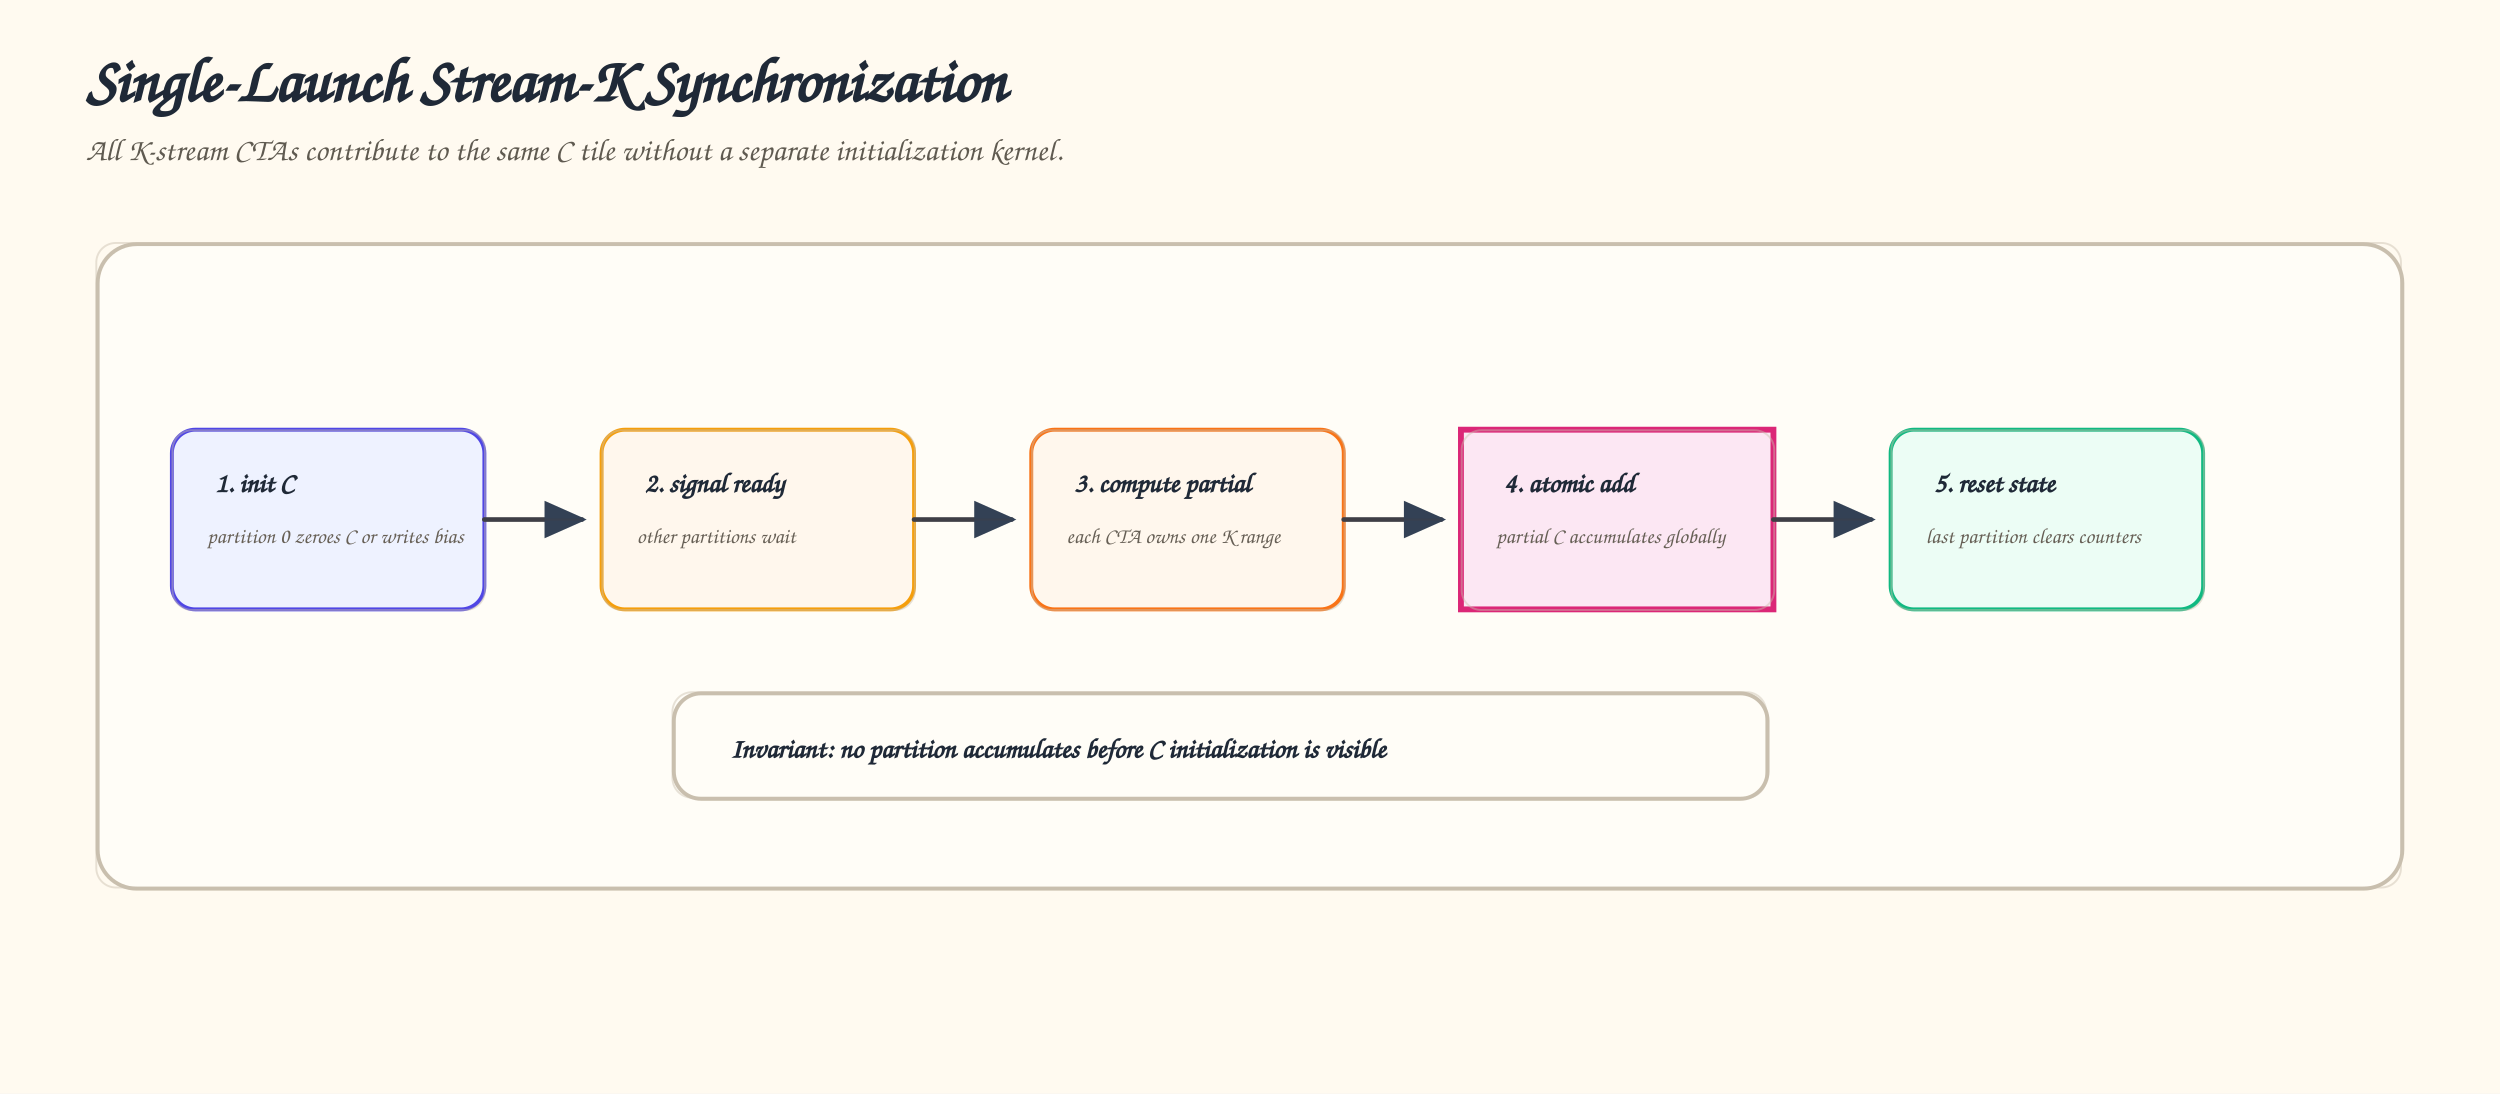
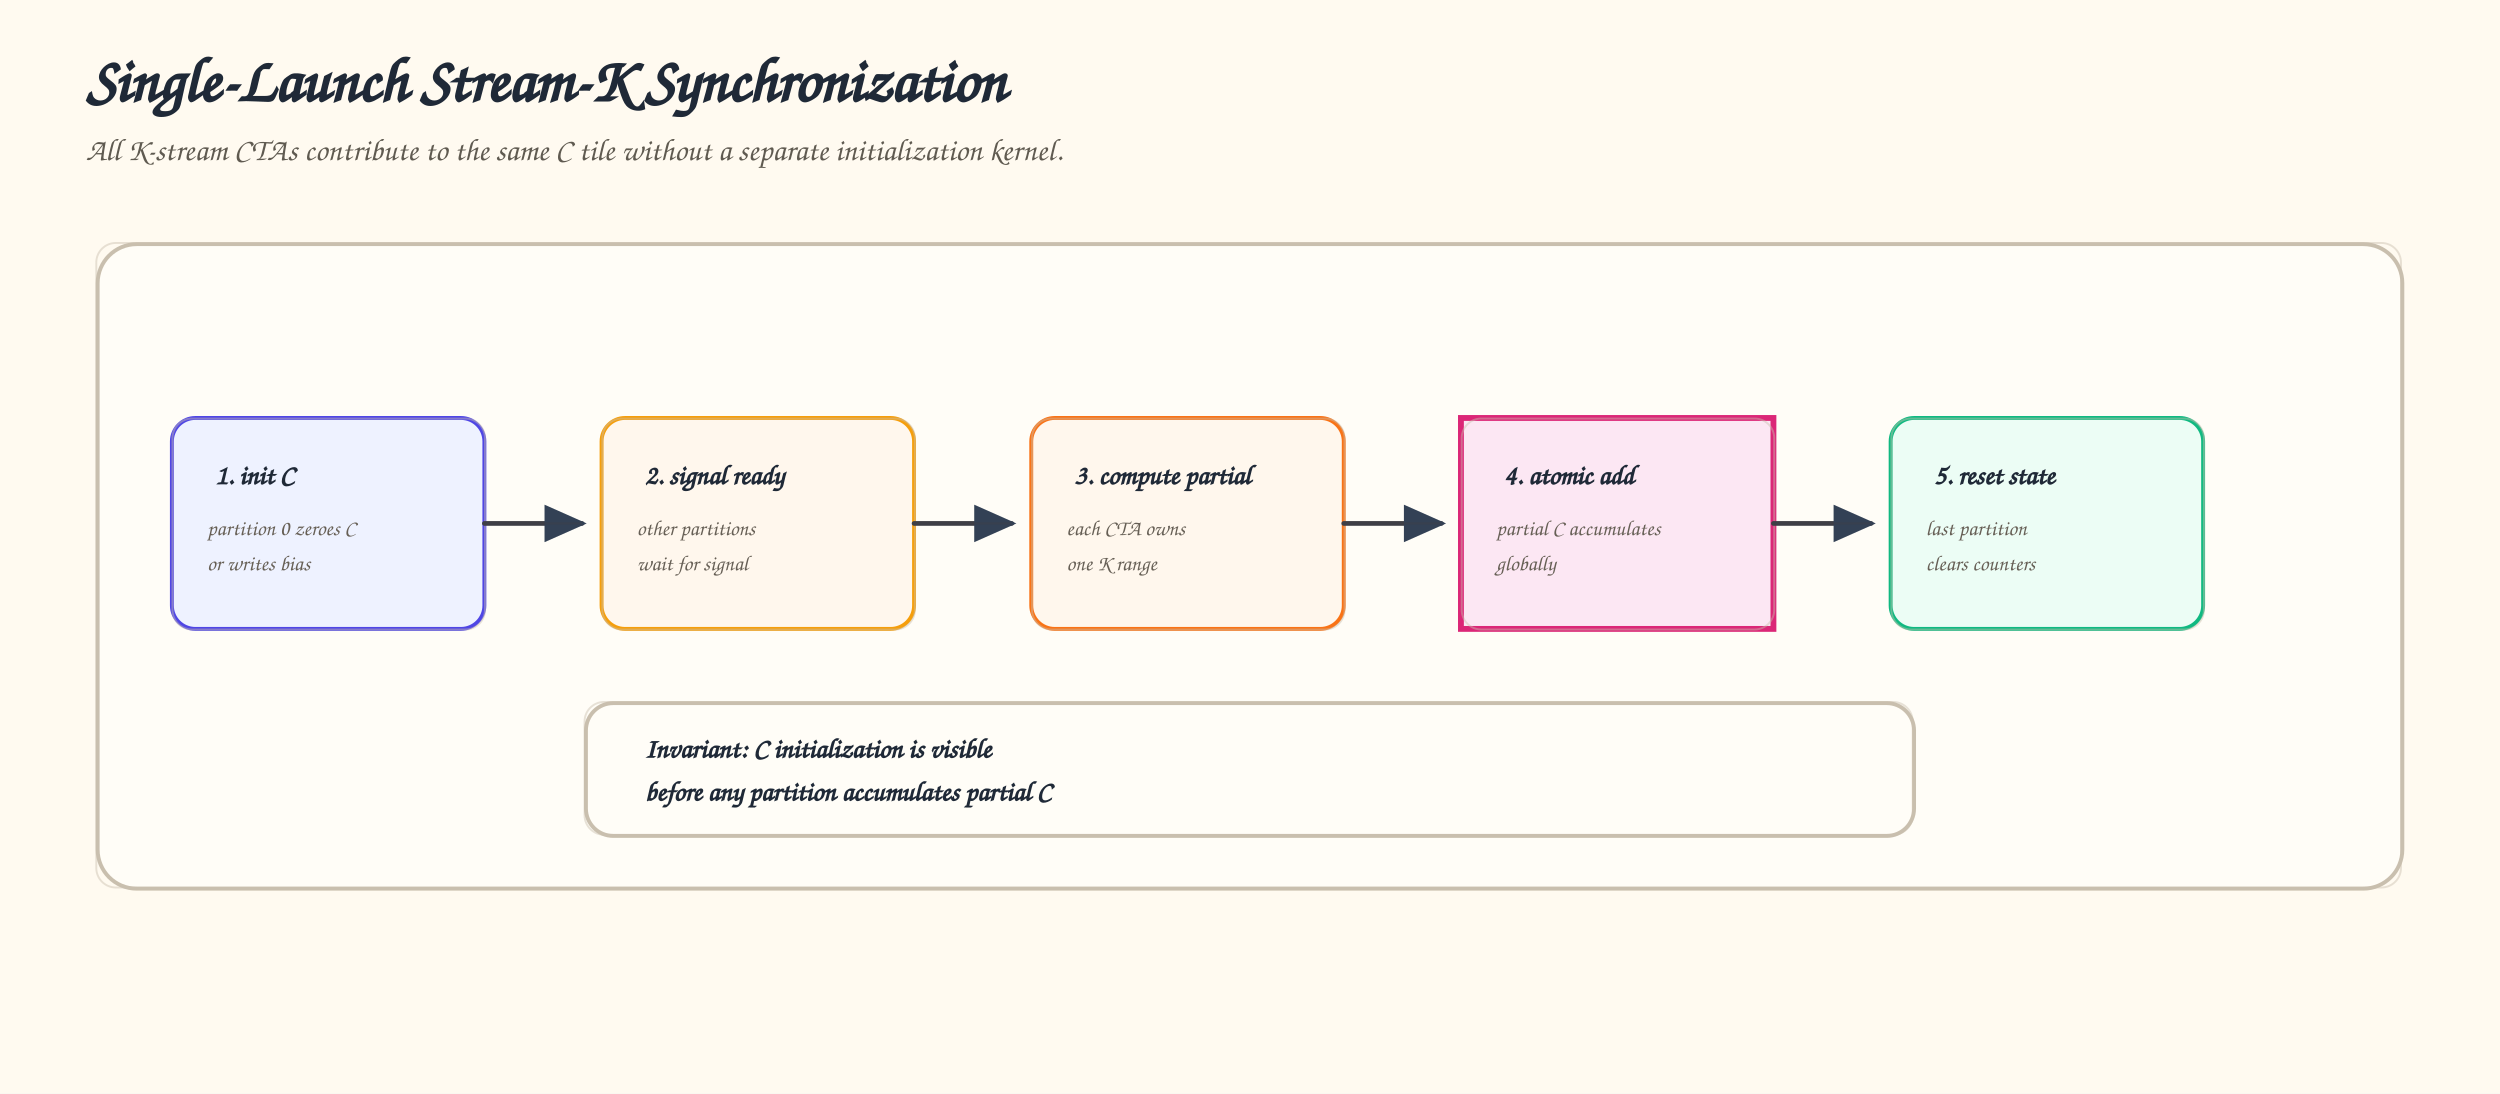
<svg xmlns="http://www.w3.org/2000/svg" width="1280" height="560" viewBox="0 0 1280 560" role="img" aria-labelledby="title desc">
  <defs>
    <marker id="arrow" markerWidth="10" markerHeight="10" refX="8" refY="4" orient="auto" markerUnits="strokeWidth">
      <path d="M0,0 L9,4 L0,8 Z" fill="#334155" />
    </marker>
    <style>
    .bg{fill:#fffaf0}.panel{fill:#fffdf7;stroke:#c9bfae;stroke-width:2;rx:20}.panel2{fill:#fffdf7;stroke:#c9bfae;stroke-width:2;rx:14}
    .title{font:800 32px "Comic Sans MS","Comic Neue","Chalkboard SE",cursive;fill:#1f2937}.subtitle{font:500 16px "Comic Sans MS","Comic Neue","Chalkboard SE",cursive;fill:#5f5a50}.section{font:800 18px "Comic Sans MS","Comic Neue","Chalkboard SE",cursive;fill:#1f2937}
    .label{font:700 14px "Comic Sans MS","Comic Neue","Chalkboard SE",cursive;fill:#1f2937}.small{font:500 13px "Comic Sans MS","Comic Neue","Chalkboard SE",cursive;fill:#5f5a50}.tiny{font:600 11px "Comic Sans MS","Comic Neue","Chalkboard SE",cursive;fill:#665f55}.axis{font:700 12px "Comic Sans MS","Comic Neue","Chalkboard SE",cursive;fill:#665f55}.num{font:800 18px "Comic Sans MS","Comic Neue","Chalkboard SE",cursive;fill:#1f2937}.stat{font:800 26px "Comic Sans MS","Comic Neue","Chalkboard SE",cursive;fill:#1f2937}
    .grid{fill:#ffffff;stroke:#cbd5e1;stroke-width:1}.a{fill:#dbeafe;stroke:#2563eb;stroke-width:1.7}.b{fill:#ccfbf1;stroke:#0f766e;stroke-width:1.7}.c{fill:#ffedd5;stroke:#f97316;stroke-width:1.5}.hot{fill:#fce7f3;stroke:#db2777;stroke-width:3}.k0{fill:#dbeafe;stroke:#2563eb;stroke-width:2}.k1{fill:#dcfce7;stroke:#16a34a;stroke-width:2}.k2{fill:#fef3c7;stroke:#f59e0b;stroke-width:2}.k3{fill:#fce7f3;stroke:#db2777;stroke-width:2}
    .stage{fill:#eef2ff;stroke:#4f46e5;stroke-width:2;rx:12}.lds{fill:#f5f3ff;stroke:#7c3aed;stroke-width:2;rx:12}.mfma{fill:#fff7ed;stroke:#f97316;stroke-width:2;rx:12}.ok{fill:#ecfdf5;stroke:#10b981;stroke-width:2;rx:12}.warn{fill:#fff7ed;stroke:#f59e0b;stroke-width:2;rx:12}.bad{fill:#fef2f2;stroke:#ef4444;stroke-width:2;rx:12}.arrow{stroke:#3f3f46;stroke-width:2.4;fill:none;marker-end:url(#arrow);stroke-linecap:round;stroke-linejoin:round}.dash{stroke-dasharray:6 6}.muted{fill:#f1f5f9;stroke:#94a3b8;stroke-width:1.2}.line{fill:none;stroke-width:3;stroke-linejoin:round;stroke-linecap:round}.tick{stroke:#e2e8f0;stroke-width:1}
  </style>
  </defs>
  <rect class="bg" width="1280" height="560" />
  <text x="44" y="52" class="title">Single-Launch Stream-K Synchronization</text>
  <text x="44" y="82" class="subtitle">All K-stream CTAs contribute to the same C tile without a separate initialization kernel.</text>
  <rect class="panel" x="50" y="125" width="1180" height="330" data-sketch="1" />
  <rect x="49.3" y="124.4" width="1180" height="330" rx="10" fill="none" stroke="#c9bfae" stroke-width="1" opacity="0.45" />
-   <rect class="stage" x="88" y="220" width="160" height="92" data-sketch="1" />
-   <rect x="88.3" y="220.3" width="160" height="92" rx="10" fill="none" stroke="#c9bfae" stroke-width="1" opacity="0.45" />
-   <text x="110" y="252" class="label">1. init C</text>
-   <text x="106" y="278" class="tiny">partition 0 zeroes C or writes bias</text>
-   <path class="arrow" d="M248 266 L298 266" data-sketch="1" />
-   <path d="M248 266 L298 266" stroke="#3f3f46" stroke-width="1.1" opacity="0.45" fill="none" />
-   <rect class="warn" x="308" y="220" width="160" height="92" data-sketch="1" />
-   <rect x="308.4" y="220.3" width="160" height="92" rx="10" fill="none" stroke="#c9bfae" stroke-width="1" opacity="0.45" />
-   <text x="330" y="252" class="label">2. signal ready</text>
-   <text x="326" y="278" class="tiny">other partitions wait</text>
-   <path class="arrow" d="M468 266 L518 266" data-sketch="1" />
-   <path d="M468 266 L518 266" stroke="#3f3f46" stroke-width="1.1" opacity="0.45" fill="none" />
-   <rect class="mfma" x="528" y="220" width="160" height="92" data-sketch="1" />
-   <rect x="528.4" y="220.3" width="160" height="92" rx="10" fill="none" stroke="#c9bfae" stroke-width="1" opacity="0.45" />
-   <text x="550" y="252" class="label">3. compute partial</text>
-   <text x="546" y="278" class="tiny">each CTA owns one K range</text>
-   <path class="arrow" d="M688 266 L738 266" data-sketch="1" />
-   <path d="M688 266 L738 266" stroke="#3f3f46" stroke-width="1.1" opacity="0.45" fill="none" />
-   <rect class="hot" x="748" y="220" width="160" height="92" data-sketch="1" />
-   <rect x="748.4" y="220.3" width="160" height="92" rx="10" fill="none" stroke="#c9bfae" stroke-width="1" opacity="0.45" />
-   <text x="770" y="252" class="label">4. atomic add</text>
-   <text x="766" y="278" class="tiny">partial C accumulates globally</text>
-   <path class="arrow" d="M908 266 L958 266" data-sketch="1" />
-   <path d="M908 266 L958 266" stroke="#3f3f46" stroke-width="1.1" opacity="0.45" fill="none" />
-   <rect class="ok" x="968" y="220" width="160" height="92" data-sketch="1" />
-   <rect x="968.4" y="220.3" width="160" height="92" rx="10" fill="none" stroke="#c9bfae" stroke-width="1" opacity="0.45" />
-   <text x="990" y="252" class="label">5. reset state</text>
-   <text x="986" y="278" class="tiny">last partition clears counters</text>
-   <rect class="panel2" x="345" y="355" width="560" height="54" data-sketch="1" />
-   <rect x="344.3" y="354.4" width="560" height="54" rx="10" fill="none" stroke="#c9bfae" stroke-width="1" opacity="0.45" />
-   <text x="374" y="388" class="label">Invariant: no partition accumulates before C initialization is visible</text>
+   <rect class="stage" x="88" y="214" width="160" height="108" data-sketch="1" />
+   <rect x="88.3" y="214.3" width="160" height="108" rx="10" fill="none" stroke="#c9bfae" stroke-width="1" opacity="0.45" />
+   <text x="110" y="248" class="label">1. init C</text>
+   <text x="106" y="274" class="tiny">partition 0 zeroes C</text>
+   <text x="106" y="292" class="tiny">or writes bias</text>
+   <path class="arrow" d="M248 268 L298 268" data-sketch="1" />
+   <path d="M248 268 L298 268" stroke="#3f3f46" stroke-width="1.1" opacity="0.45" fill="none" />
+   <rect class="warn" x="308" y="214" width="160" height="108" data-sketch="1" />
+   <rect x="308.4" y="214.3" width="160" height="108" rx="10" fill="none" stroke="#c9bfae" stroke-width="1" opacity="0.45" />
+   <text x="330" y="248" class="label">2. signal ready</text>
+   <text x="326" y="274" class="tiny">other partitions</text>
+   <text x="326" y="292" class="tiny">wait for signal</text>
+   <path class="arrow" d="M468 268 L518 268" data-sketch="1" />
+   <path d="M468 268 L518 268" stroke="#3f3f46" stroke-width="1.1" opacity="0.45" fill="none" />
+   <rect class="mfma" x="528" y="214" width="160" height="108" data-sketch="1" />
+   <rect x="528.4" y="214.3" width="160" height="108" rx="10" fill="none" stroke="#c9bfae" stroke-width="1" opacity="0.45" />
+   <text x="550" y="248" class="label">3. compute partial</text>
+   <text x="546" y="274" class="tiny">each CTA owns</text>
+   <text x="546" y="292" class="tiny">one K range</text>
+   <path class="arrow" d="M688 268 L738 268" data-sketch="1" />
+   <path d="M688 268 L738 268" stroke="#3f3f46" stroke-width="1.1" opacity="0.45" fill="none" />
+   <rect class="hot" x="748" y="214" width="160" height="108" data-sketch="1" />
+   <rect x="748.4" y="214.3" width="160" height="108" rx="10" fill="none" stroke="#c9bfae" stroke-width="1" opacity="0.45" />
+   <text x="770" y="248" class="label">4. atomic add</text>
+   <text x="766" y="274" class="tiny">partial C accumulates</text>
+   <text x="766" y="292" class="tiny">globally</text>
+   <path class="arrow" d="M908 268 L958 268" data-sketch="1" />
+   <path d="M908 268 L958 268" stroke="#3f3f46" stroke-width="1.1" opacity="0.45" fill="none" />
+   <rect class="ok" x="968" y="214" width="160" height="108" data-sketch="1" />
+   <rect x="968.4" y="214.3" width="160" height="108" rx="10" fill="none" stroke="#c9bfae" stroke-width="1" opacity="0.45" />
+   <text x="990" y="248" class="label">5. reset state</text>
+   <text x="986" y="274" class="tiny">last partition</text>
+   <text x="986" y="292" class="tiny">clears counters</text>
+   <rect class="panel2" x="300" y="360" width="680" height="68" data-sketch="1" />
+   <rect x="299.3" y="359.4" width="680" height="68" rx="10" fill="none" stroke="#c9bfae" stroke-width="1" opacity="0.45" />
+   <text x="330" y="388" class="label">Invariant: C initialization is visible</text>
+   <text x="330" y="410" class="label">before any partition accumulates partial C</text>
</svg>
